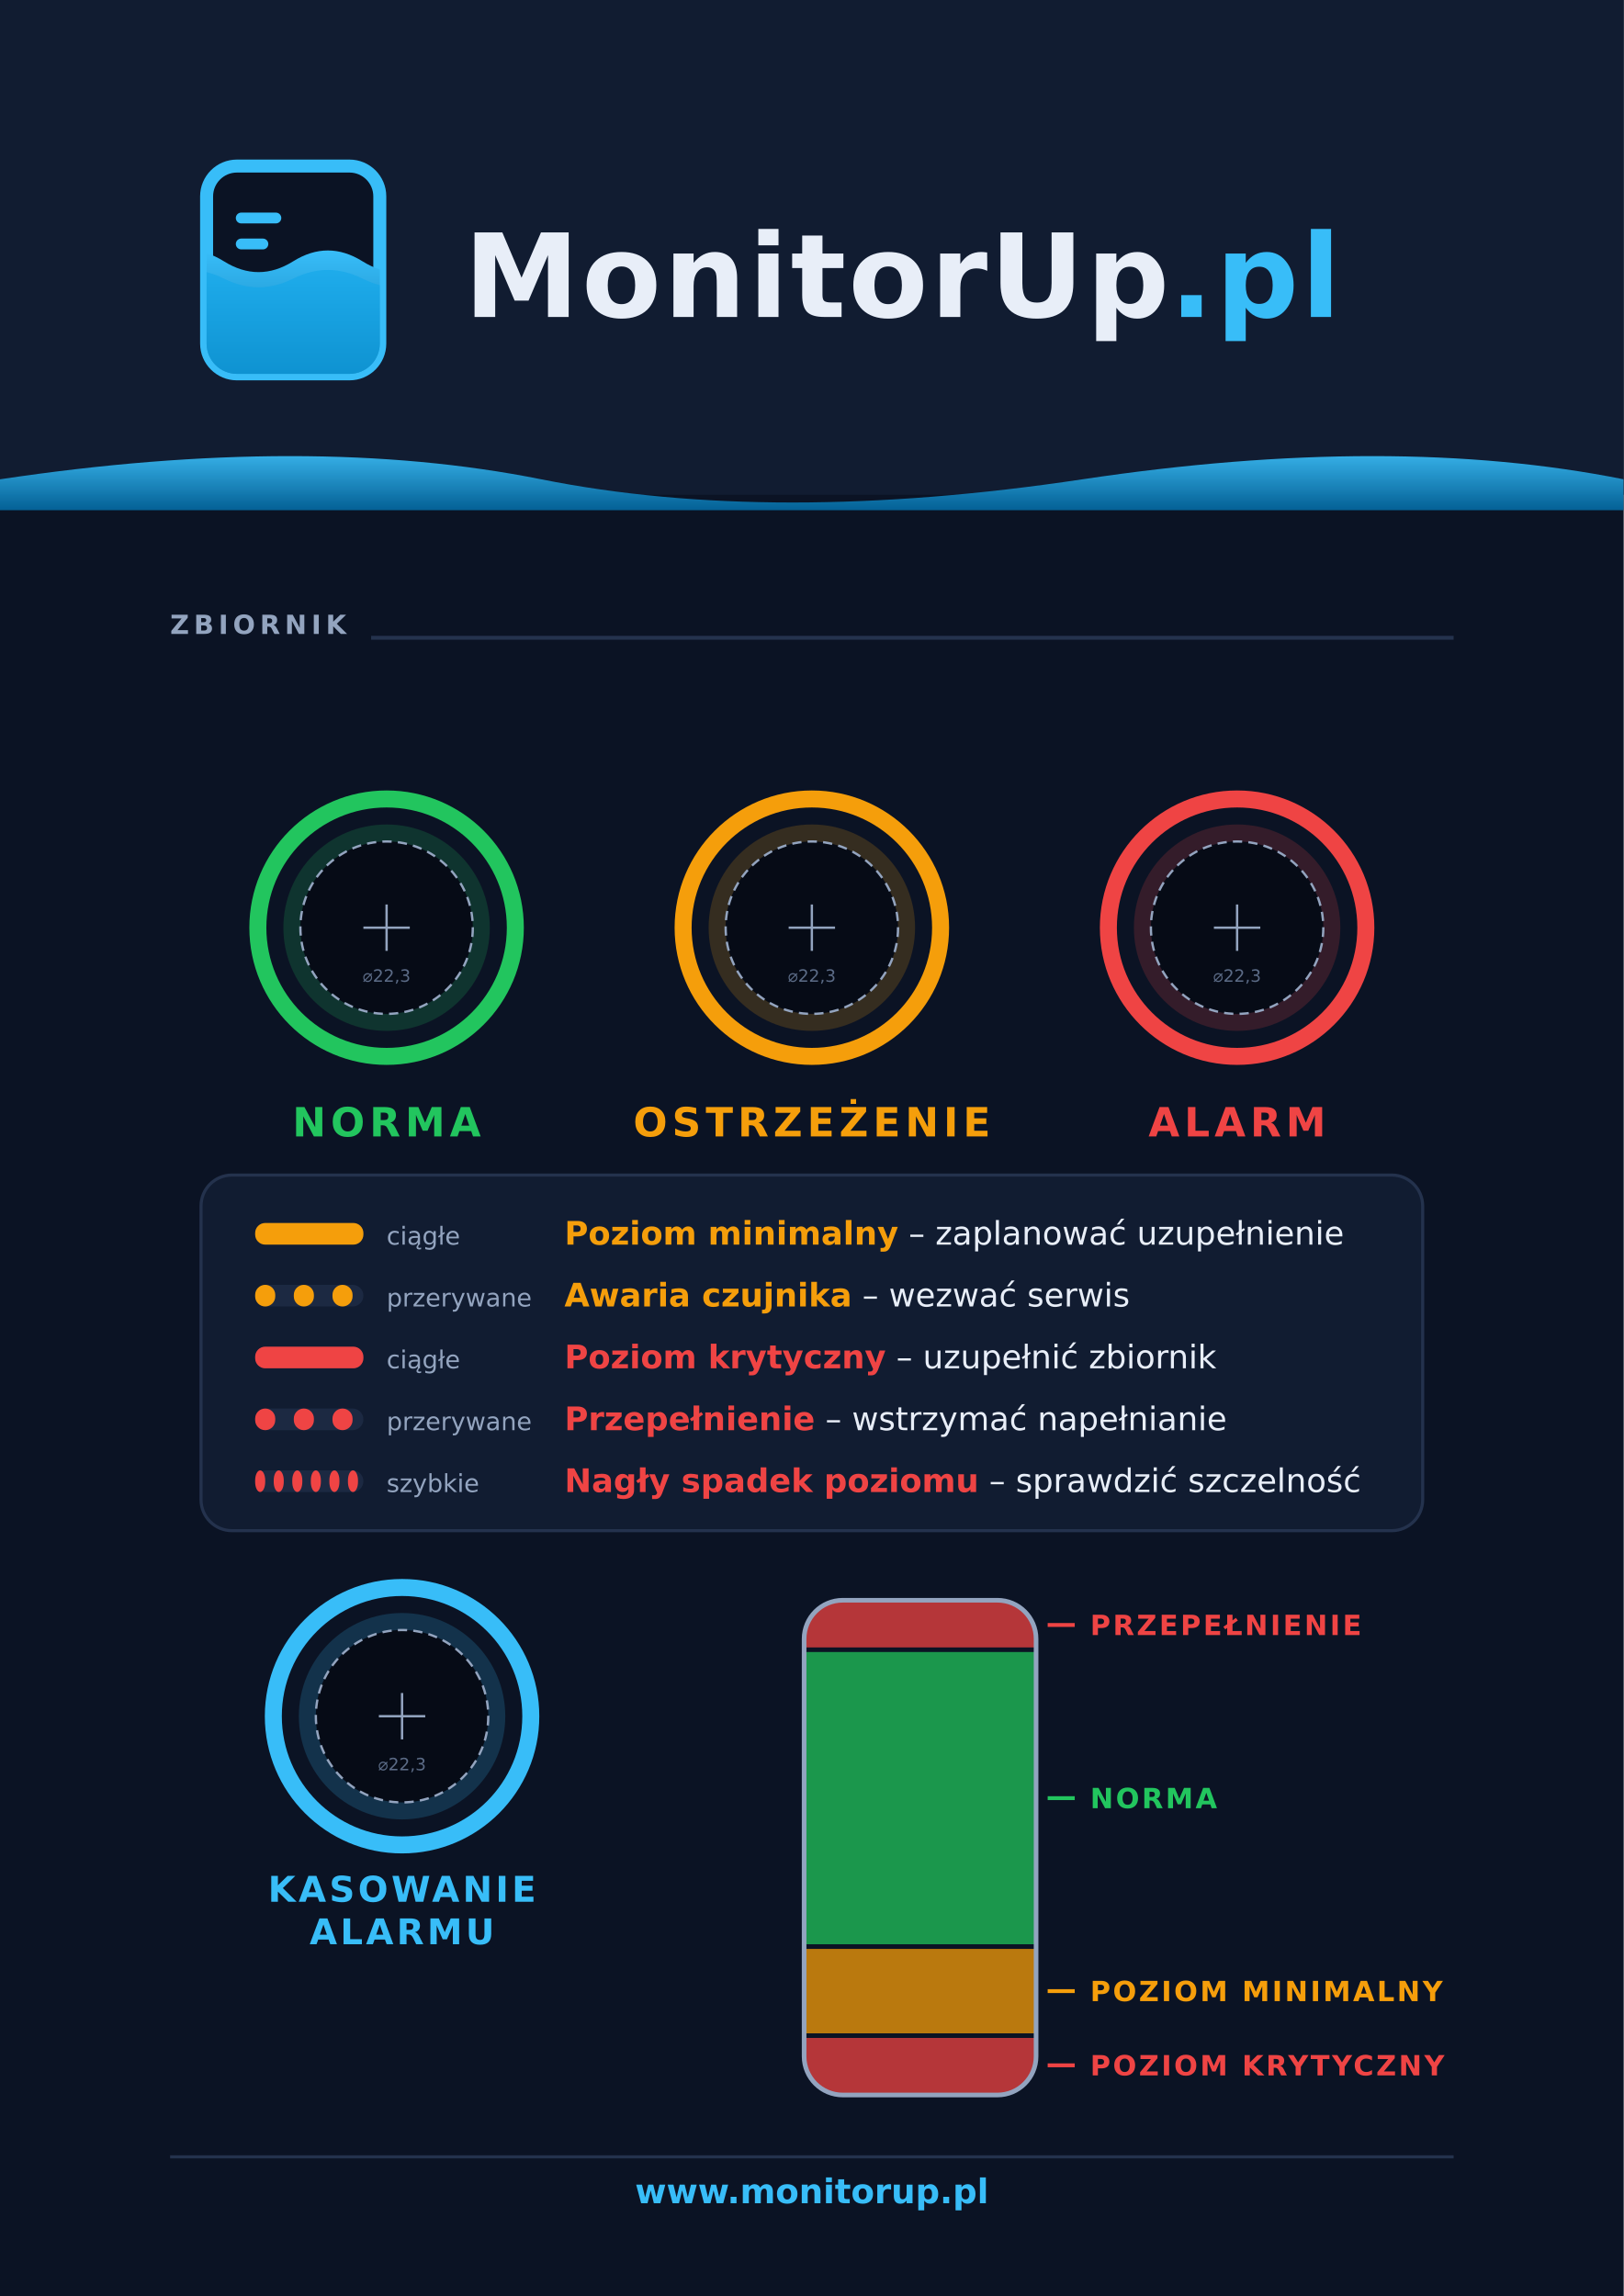
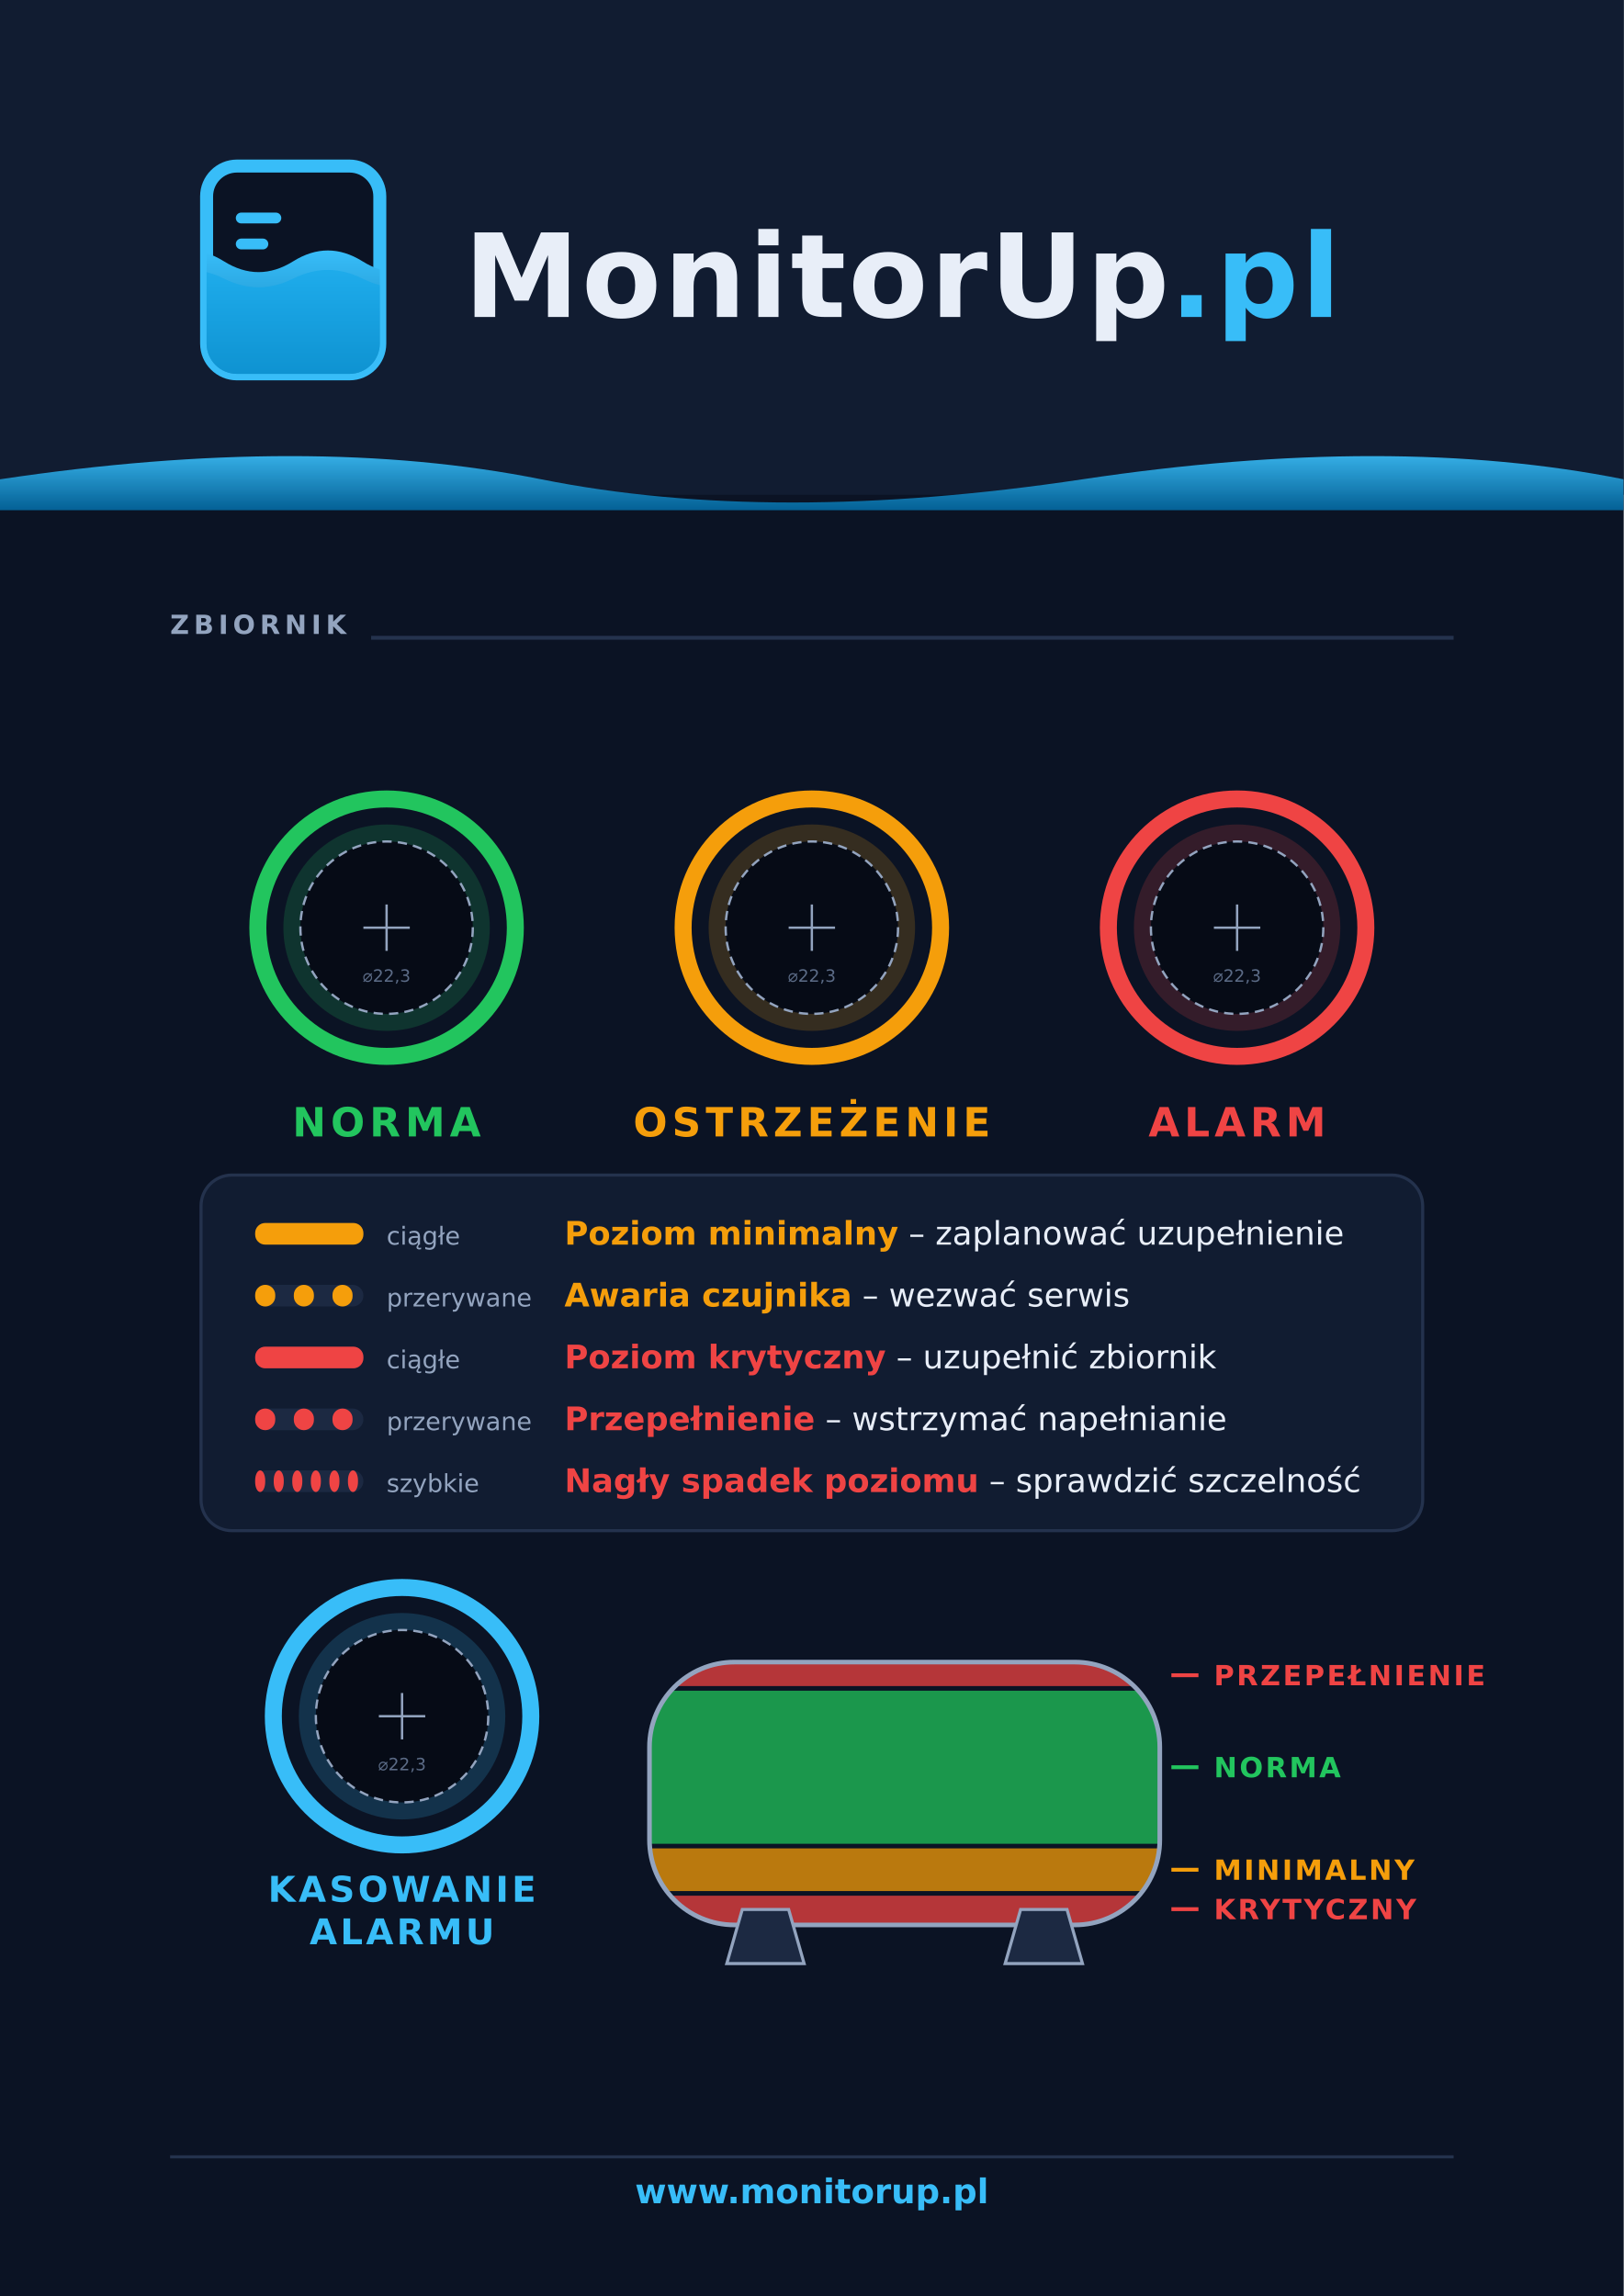
<svg xmlns="http://www.w3.org/2000/svg" width="210mm" height="297mm" viewBox="0 0 210 297">
  <defs>
    <linearGradient id="g" x1="0" y1="0" x2="0" y2="1">
      <stop offset="0" stop-color="#38bdf8" />
      <stop offset="1" stop-color="#0369a1" />
    </linearGradient>
    <clipPath id="c">
      <rect x="12" y="8" width="40" height="48" rx="7" />
    </clipPath>
    <clipPath id="panel">
      <rect x="0" y="0" width="210" height="297" />
    </clipPath>
  </defs>
  <rect x="0" y="0" width="210" height="297" fill="#0b1324" />
  <g clip-path="url(#panel)">
    <rect x="0" y="0" width="210" height="64" fill="#111c31" />
    <path d="M0 62 Q 40 56 70 62 T 140 62 T 210 62 V66 H0Z" fill="url(#g)" opacity=".9" />
  </g>
  <g transform="translate(20 17) scale(.56)">
    <rect x="12" y="8" width="40" height="48" rx="7" fill="#0b1324" stroke="#38bdf8" stroke-width="3" />
    <g clip-path="url(#c)">
      <path d="M0 30 Q8 25 16 30 T32 30 T48 30 T64 30 V64 H0Z" fill="url(#g)" />
      <path d="M0 34 Q8 30 16 34 T32 34 T48 34 T64 34 V64 H0Z" fill="#0ea5e9" opacity=".55" />
    </g>
    <path d="M20 20h8M20 26h5" stroke="#38bdf8" stroke-width="2.5" stroke-linecap="round" />
  </g>
  <text x="60" y="41" font-family="DejaVu Sans, sans-serif" font-size="15" font-weight="bold" fill="#e8eef8" letter-spacing=".3">MonitorUp<tspan fill="#38bdf8">.pl</tspan>
  </text>
  <text x="22" y="82" font-family="DejaVu Sans, sans-serif" font-size="3.4" font-weight="bold" fill="#93a4bf" text-anchor="start" letter-spacing="0.6">ZBIORNIK</text>
  <line x1="48" y1="82.5" x2="188" y2="82.5" stroke="#24324d" stroke-width=".5" />
  <circle cx="50" cy="120" r="16.65" fill="none" stroke="#22c55e" stroke-width="2.2" />
  <circle cx="50" cy="120" r="13.35" fill="#22c55e" opacity=".18" />
  <circle cx="50" cy="120" r="11.15" fill="#060b16" stroke="#93a4bf" stroke-width=".3" stroke-dasharray="1.2 .8" />
  <path d="M47 120h6M50 117v6" stroke="#93a4bf" stroke-width=".3" />
  <text x="50" y="127" font-family="DejaVu Sans, sans-serif" font-size="2.2" fill="#5b6b86" text-anchor="middle">⌀22,3</text>
  <text x="50" y="147" font-family="DejaVu Sans, sans-serif" font-size="5.2" font-weight="bold" fill="#22c55e" text-anchor="middle" letter-spacing="0.6">NORMA</text>
  <circle cx="105" cy="120" r="16.65" fill="none" stroke="#f59e0b" stroke-width="2.2" />
  <circle cx="105" cy="120" r="13.35" fill="#f59e0b" opacity=".18" />
  <circle cx="105" cy="120" r="11.15" fill="#060b16" stroke="#93a4bf" stroke-width=".3" stroke-dasharray="1.2 .8" />
  <path d="M102 120h6M105 117v6" stroke="#93a4bf" stroke-width=".3" />
  <text x="105" y="127" font-family="DejaVu Sans, sans-serif" font-size="2.2" fill="#5b6b86" text-anchor="middle">⌀22,3</text>
  <text x="105" y="147" font-family="DejaVu Sans, sans-serif" font-size="5.2" font-weight="bold" fill="#f59e0b" text-anchor="middle" letter-spacing="0.6">OSTRZEŻENIE</text>
  <circle cx="160" cy="120" r="16.65" fill="none" stroke="#ef4444" stroke-width="2.2" />
  <circle cx="160" cy="120" r="13.35" fill="#ef4444" opacity=".18" />
  <circle cx="160" cy="120" r="11.15" fill="#060b16" stroke="#93a4bf" stroke-width=".3" stroke-dasharray="1.2 .8" />
  <path d="M157 120h6M160 117v6" stroke="#93a4bf" stroke-width=".3" />
  <text x="160" y="127" font-family="DejaVu Sans, sans-serif" font-size="2.2" fill="#5b6b86" text-anchor="middle">⌀22,3</text>
  <text x="160" y="147" font-family="DejaVu Sans, sans-serif" font-size="5.2" font-weight="bold" fill="#ef4444" text-anchor="middle" letter-spacing="0.6">ALARM</text>
  <rect x="26" y="152" width="158" height="46" rx="4" fill="#111c31" stroke="#24324d" stroke-width=".4" />
  <rect x="33" y="158.2" width="14" height="2.8" rx="1.4" fill="#1c2942" />
  <rect x="33.00" y="158.2" width="14.00" height="2.8" rx="1.3" fill="#f59e0b" />
  <text x="50" y="161" font-family="DejaVu Sans, sans-serif" font-size="3.2" font-weight="normal" fill="#93a4bf" text-anchor="start" letter-spacing="0">ciągłe</text>
  <text x="73" y="161" font-family="DejaVu Sans, sans-serif" font-size="4.2" font-weight="normal" fill="#e8eef8" text-anchor="start" letter-spacing="0">
    <tspan font-weight="bold" fill="#f59e0b">Poziom minimalny</tspan>  –  zaplanować uzupełnienie</text>
  <rect x="33" y="166.2" width="14" height="2.8" rx="1.4" fill="#1c2942" />
  <rect x="33.00" y="166.2" width="2.60" height="2.8" rx="1.3" fill="#f59e0b" />
  <rect x="38.00" y="166.2" width="2.60" height="2.8" rx="1.3" fill="#f59e0b" />
  <rect x="43.00" y="166.2" width="2.60" height="2.8" rx="1.3" fill="#f59e0b" />
  <text x="50" y="169" font-family="DejaVu Sans, sans-serif" font-size="3.2" font-weight="normal" fill="#93a4bf" text-anchor="start" letter-spacing="0">przerywane</text>
  <text x="73" y="169" font-family="DejaVu Sans, sans-serif" font-size="4.2" font-weight="normal" fill="#e8eef8" text-anchor="start" letter-spacing="0">
    <tspan font-weight="bold" fill="#f59e0b">Awaria czujnika</tspan>  –  wezwać serwis</text>
  <rect x="33" y="174.2" width="14" height="2.8" rx="1.4" fill="#1c2942" />
  <rect x="33.00" y="174.2" width="14.00" height="2.8" rx="1.3" fill="#ef4444" />
  <text x="50" y="177" font-family="DejaVu Sans, sans-serif" font-size="3.2" font-weight="normal" fill="#93a4bf" text-anchor="start" letter-spacing="0">ciągłe</text>
  <text x="73" y="177" font-family="DejaVu Sans, sans-serif" font-size="4.2" font-weight="normal" fill="#e8eef8" text-anchor="start" letter-spacing="0">
    <tspan font-weight="bold" fill="#ef4444">Poziom krytyczny</tspan>  –  uzupełnić zbiornik</text>
  <rect x="33" y="182.2" width="14" height="2.8" rx="1.4" fill="#1c2942" />
  <rect x="33.00" y="182.2" width="2.60" height="2.8" rx="1.3" fill="#ef4444" />
  <rect x="38.00" y="182.2" width="2.60" height="2.8" rx="1.3" fill="#ef4444" />
  <rect x="43.00" y="182.2" width="2.60" height="2.8" rx="1.3" fill="#ef4444" />
  <text x="50" y="185" font-family="DejaVu Sans, sans-serif" font-size="3.2" font-weight="normal" fill="#93a4bf" text-anchor="start" letter-spacing="0">przerywane</text>
  <text x="73" y="185" font-family="DejaVu Sans, sans-serif" font-size="4.2" font-weight="normal" fill="#e8eef8" text-anchor="start" letter-spacing="0">
    <tspan font-weight="bold" fill="#ef4444">Przepełnienie</tspan>  –  wstrzymać napełnianie</text>
  <rect x="33" y="190.2" width="14" height="2.8" rx="1.4" fill="#1c2942" />
  <rect x="33.00" y="190.2" width="1.30" height="2.8" rx="1.3" fill="#ef4444" />
  <rect x="35.40" y="190.2" width="1.30" height="2.8" rx="1.3" fill="#ef4444" />
  <rect x="37.80" y="190.2" width="1.30" height="2.8" rx="1.3" fill="#ef4444" />
  <rect x="40.20" y="190.2" width="1.30" height="2.8" rx="1.3" fill="#ef4444" />
  <rect x="42.60" y="190.2" width="1.30" height="2.8" rx="1.3" fill="#ef4444" />
  <rect x="45.00" y="190.2" width="1.30" height="2.8" rx="1.3" fill="#ef4444" />
  <text x="50" y="193" font-family="DejaVu Sans, sans-serif" font-size="3.2" font-weight="normal" fill="#93a4bf" text-anchor="start" letter-spacing="0">szybkie</text>
  <text x="73" y="193" font-family="DejaVu Sans, sans-serif" font-size="4.2" font-weight="normal" fill="#e8eef8" text-anchor="start" letter-spacing="0">
    <tspan font-weight="bold" fill="#ef4444">Nagły spadek poziomu</tspan>  –  sprawdzić szczelność</text>
  <circle cx="52" cy="222" r="16.65" fill="none" stroke="#38bdf8" stroke-width="2.2" />
  <circle cx="52" cy="222" r="13.35" fill="#38bdf8" opacity=".18" />
  <circle cx="52" cy="222" r="11.15" fill="#060b16" stroke="#93a4bf" stroke-width=".3" stroke-dasharray="1.2 .8" />
  <path d="M49 222h6M52 219v6" stroke="#93a4bf" stroke-width=".3" />
  <text x="52" y="229" font-family="DejaVu Sans, sans-serif" font-size="2.2" fill="#5b6b86" text-anchor="middle">⌀22,3</text>
  <text x="52" y="246" font-family="DejaVu Sans, sans-serif" font-size="4.6" font-weight="bold" fill="#38bdf8" text-anchor="middle" letter-spacing="0.4">KASOWANIE</text>
  <text x="52" y="251.5" font-family="DejaVu Sans, sans-serif" font-size="4.6" font-weight="bold" fill="#38bdf8" text-anchor="middle" letter-spacing="0.4">ALARMU</text>
  <clipPath id="tk">
-     <rect x="104" y="207" width="30" height="64" rx="5" />
+     <rect x="84" y="215" width="66" height="34" rx="11" />
  </clipPath>
-   <rect x="104" y="207" width="30" height="64" rx="5" fill="#060b16" />
+   <rect x="84" y="215" width="66" height="34" rx="11" fill="#060b16" />
  <g clip-path="url(#tk)">
-     <rect x="104" y="263.32" width="30" height="7.68" fill="#ef4444" opacity=".75" />
-     <rect x="104" y="251.80" width="30" height="11.52" fill="#f59e0b" opacity=".75" />
-     <line x1="104" y1="263.32" x2="134" y2="263.32" stroke="#0b1324" stroke-width=".6" />
-     <rect x="104" y="213.40" width="30" height="38.40" fill="#22c55e" opacity=".75" />
-     <line x1="104" y1="251.80" x2="134" y2="251.80" stroke="#0b1324" stroke-width=".6" />
-     <rect x="104" y="207.00" width="30" height="6.40" fill="#ef4444" opacity=".75" />
-     <line x1="104" y1="213.40" x2="134" y2="213.40" stroke="#0b1324" stroke-width=".6" />
+     <rect x="84" y="244.92" width="66" height="4.08" fill="#ef4444" opacity=".75" />
+     <rect x="84" y="238.80" width="66" height="6.12" fill="#f59e0b" opacity=".75" />
+     <line x1="84" y1="244.92" x2="150" y2="244.92" stroke="#0b1324" stroke-width=".6" />
+     <rect x="84" y="218.40" width="66" height="20.40" fill="#22c55e" opacity=".75" />
+     <line x1="84" y1="238.80" x2="150" y2="238.80" stroke="#0b1324" stroke-width=".6" />
+     <rect x="84" y="215.00" width="66" height="3.40" fill="#ef4444" opacity=".75" />
+     <line x1="84" y1="218.40" x2="150" y2="218.40" stroke="#0b1324" stroke-width=".6" />
  </g>
-   <rect x="104" y="207" width="30" height="64" rx="5" fill="none" stroke="#93a4bf" stroke-width=".6" />
-   <line x1="135.5" y1="267.16" x2="139" y2="267.16" stroke="#ef4444" stroke-width=".5" />
-   <text x="141" y="268.46" font-family="DejaVu Sans, sans-serif" font-size="3.6" font-weight="bold" fill="#ef4444" text-anchor="start" letter-spacing="0.3">POZIOM KRYTYCZNY</text>
-   <line x1="135.5" y1="257.56" x2="139" y2="257.56" stroke="#f59e0b" stroke-width=".5" />
-   <text x="141" y="258.86" font-family="DejaVu Sans, sans-serif" font-size="3.6" font-weight="bold" fill="#f59e0b" text-anchor="start" letter-spacing="0.3">POZIOM MINIMALNY</text>
-   <line x1="135.5" y1="232.60" x2="139" y2="232.60" stroke="#22c55e" stroke-width=".5" />
-   <text x="141" y="233.9" font-family="DejaVu Sans, sans-serif" font-size="3.6" font-weight="bold" fill="#22c55e" text-anchor="start" letter-spacing="0.3">NORMA</text>
-   <line x1="135.5" y1="210.20" x2="139" y2="210.20" stroke="#ef4444" stroke-width=".5" />
-   <text x="141" y="211.5" font-family="DejaVu Sans, sans-serif" font-size="3.6" font-weight="bold" fill="#ef4444" text-anchor="start" letter-spacing="0.3">PRZEPEŁNIENIE</text>
+   <rect x="84" y="215" width="66" height="34" rx="11" fill="none" stroke="#93a4bf" stroke-width=".6" />
+   <path d="M96 247h6l2 7h-10z" fill="#1c2942" stroke="#93a4bf" stroke-width=".4" />
+   <path d="M132 247h6l2 7h-10z" fill="#1c2942" stroke="#93a4bf" stroke-width=".4" />
+   <line x1="151.5" y1="246.96" x2="155" y2="246.96" stroke="#ef4444" stroke-width=".5" />
+   <text x="157" y="248.26" font-family="DejaVu Sans, sans-serif" font-size="3.6" font-weight="bold" fill="#ef4444" text-anchor="start" letter-spacing="0.3">KRYTYCZNY</text>
+   <line x1="151.5" y1="241.86" x2="155" y2="241.86" stroke="#f59e0b" stroke-width=".5" />
+   <text x="157" y="243.16" font-family="DejaVu Sans, sans-serif" font-size="3.6" font-weight="bold" fill="#f59e0b" text-anchor="start" letter-spacing="0.3">MINIMALNY</text>
+   <line x1="151.5" y1="228.60" x2="155" y2="228.60" stroke="#22c55e" stroke-width=".5" />
+   <text x="157" y="229.9" font-family="DejaVu Sans, sans-serif" font-size="3.6" font-weight="bold" fill="#22c55e" text-anchor="start" letter-spacing="0.3">NORMA</text>
+   <line x1="151.5" y1="216.70" x2="155" y2="216.70" stroke="#ef4444" stroke-width=".5" />
+   <text x="157" y="218.0" font-family="DejaVu Sans, sans-serif" font-size="3.6" font-weight="bold" fill="#ef4444" text-anchor="start" letter-spacing="0.3">PRZEPEŁNIENIE</text>
  <line x1="22" y1="279" x2="188" y2="279" stroke="#24324d" stroke-width=".4" />
  <text x="105" y="285" font-family="DejaVu Sans, sans-serif" font-size="4.4" font-weight="bold" fill="#38bdf8" text-anchor="middle" letter-spacing="0">www.monitorup.pl</text>
</svg>
